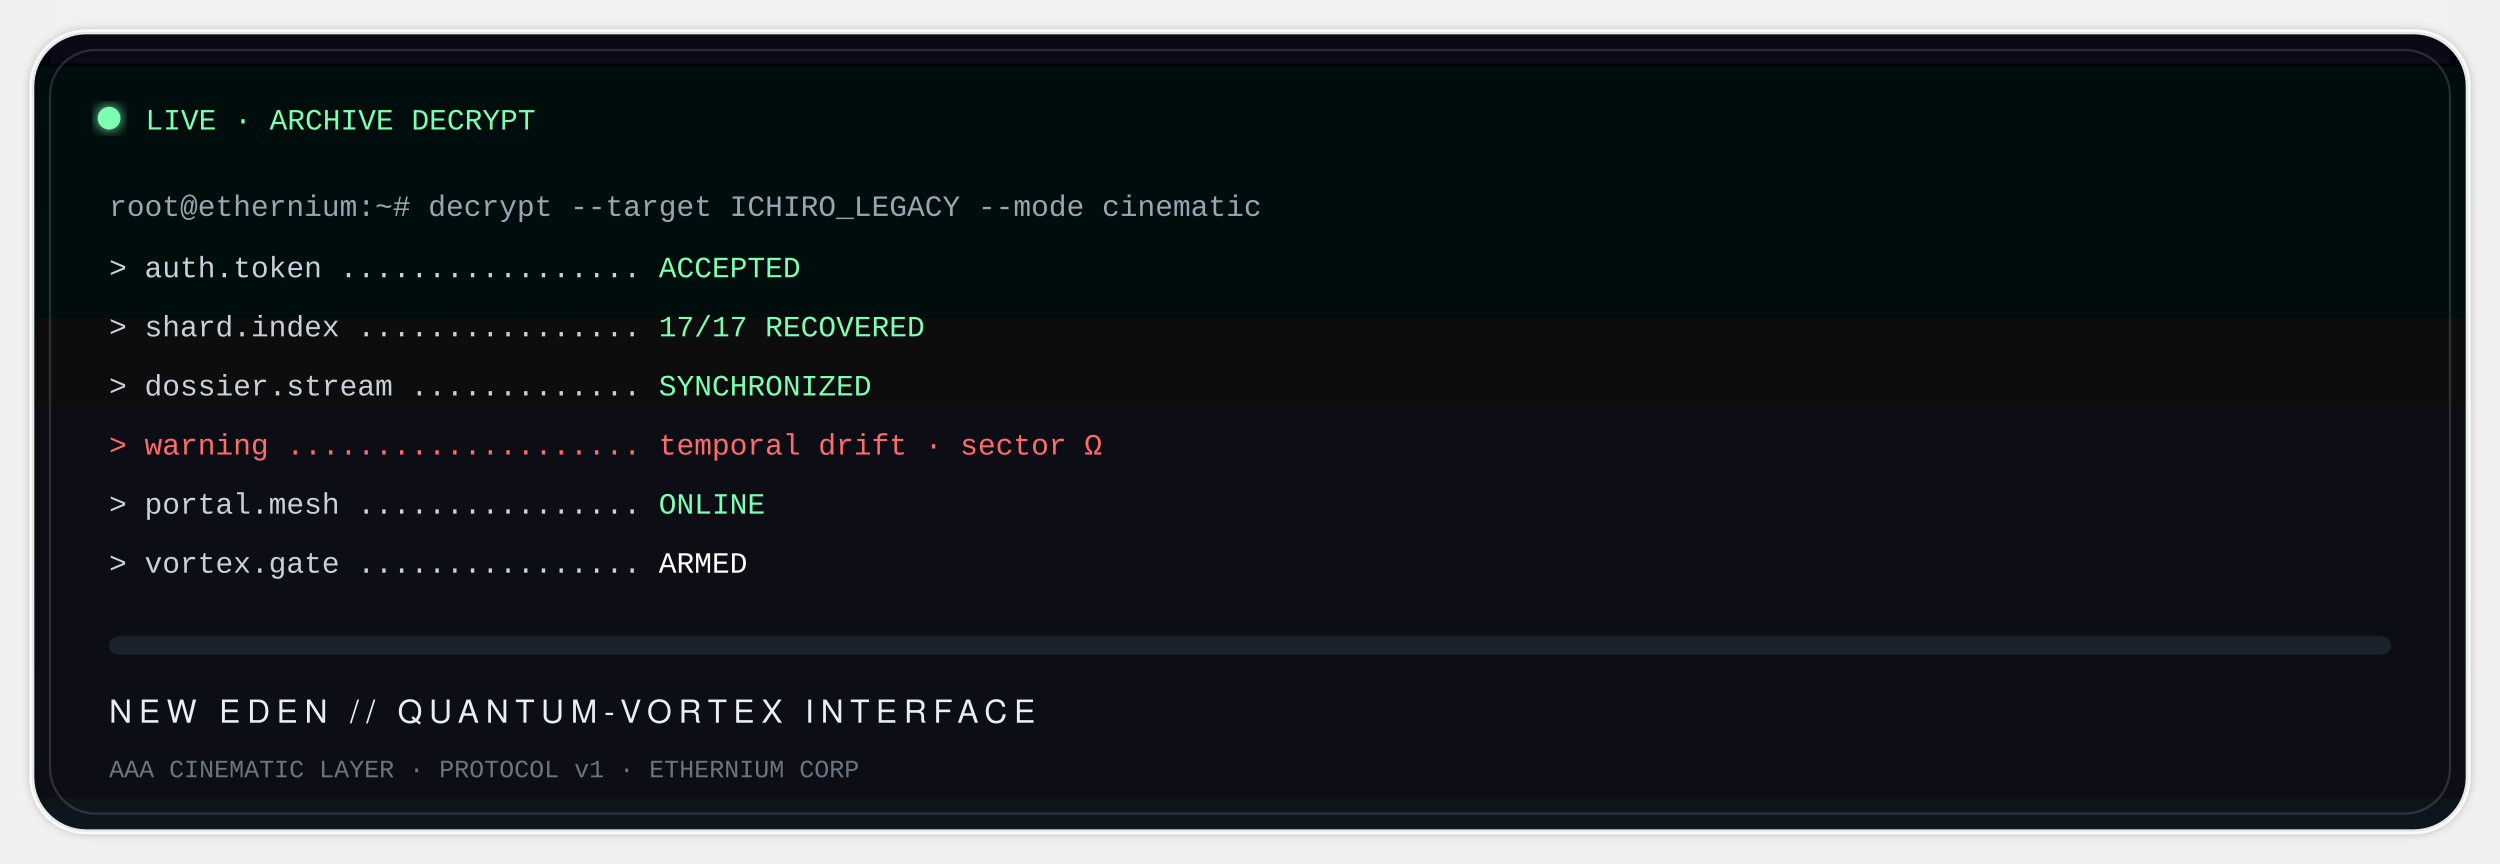
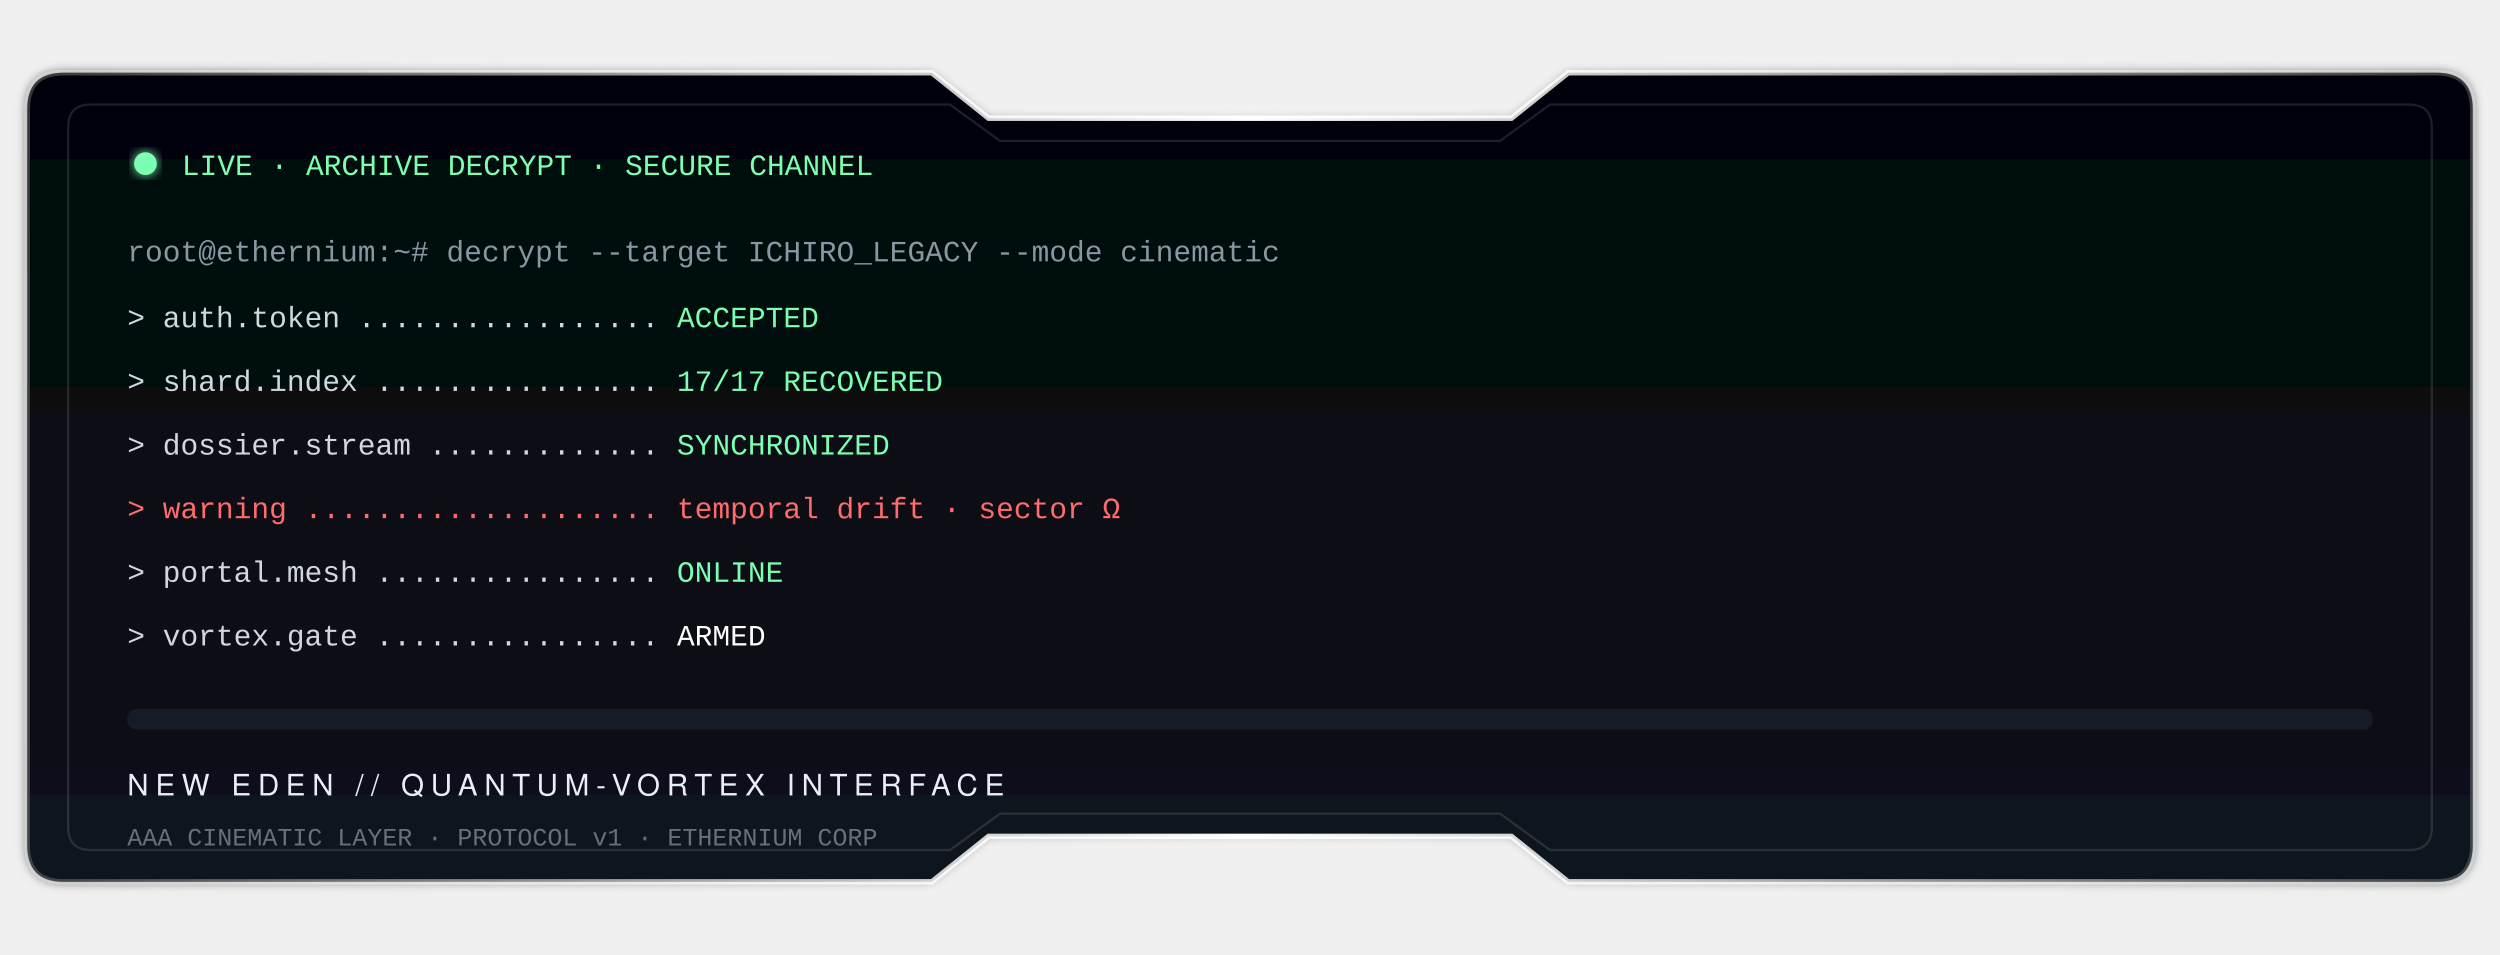
- <svg xmlns="http://www.w3.org/2000/svg" width="1100" height="380" viewBox="0 0 1100 380">
+ <svg xmlns="http://www.w3.org/2000/svg" width="1100" height="420" viewBox="0 0 1100 420">
  <defs>
    <linearGradient id="obsH" x1="0" y1="0" x2="0" y2="1">
-       <stop offset="0%" stop-color="#04060A" />
-       <stop offset="100%" stop-color="#0B121A" />
+       <stop offset="0%" stop-color="#03050A" />
+       <stop offset="100%" stop-color="#0C131C" />
    </linearGradient>
-     <filter id="glowH" x="-25%" y="-25%" width="150%" height="150%">
-       <feGaussianBlur stdDeviation="2.8" result="b" />
+     <linearGradient id="edgeH" x1="0%" y1="0%" x2="100%" y2="0%">
+       <stop offset="0%" stop-color="#FFFFFF" stop-opacity="0.2" />
+       <stop offset="50%" stop-color="#FFFFFF" stop-opacity="1" />
+       <stop offset="100%" stop-color="#FFFFFF" stop-opacity="0.2" />
+     </linearGradient>
+     <filter id="glowH" x="-20%" y="-20%" width="140%" height="140%">
+       <feGaussianBlur stdDeviation="2.6" result="b" />
      <feMerge>
        <feMergeNode in="b" />
        <feMergeNode in="SourceGraphic" />
      </feMerge>
    </filter>
-     <linearGradient id="bar" x1="0" y1="0" x2="1" y2="0">
-       <stop offset="0%" stop-color="#7CFFB2" stop-opacity="0.2" />
-       <stop offset="50%" stop-color="#7CFFB2" stop-opacity="0.9" />
-       <stop offset="100%" stop-color="#7CFFB2" stop-opacity="0.2" />
+     <linearGradient id="barH" x1="0" y1="0" x2="1" y2="0">
+       <stop offset="0%" stop-color="#7CFFB2" stop-opacity="0.15" />
+       <stop offset="50%" stop-color="#7CFFB2" stop-opacity="1" />
+       <stop offset="100%" stop-color="#7CFFB2" stop-opacity="0.15" />
    </linearGradient>
  </defs>
-   <rect x="14" y="14" width="1072" height="352" rx="24" ry="24" fill="url(#obsH)" stroke="#FFFFFF" stroke-opacity="0.9" stroke-width="2.2" filter="url(#glowH)" />
-   <rect x="22" y="22" width="1056" height="336" rx="20" ry="20" fill="none" stroke="#FFFFFF" stroke-opacity="0.14" stroke-width="1" />
-   <rect x="22" width="1056" height="28" fill="#FFFFFF" opacity="0.04">
-     <animate attributeName="y" values="22;330;22" dur="3.8s" repeatCount="indefinite" />
+   <path d="M28,32 H410 L435,52 H665 L690,32 H1072 Q1088,32 1088,48 V372 Q1088,388 1072,388 H690 L665,368 H435 L410,388 H28 Q12,388 12,372 V48 Q12,32 28,32 Z" fill="url(#obsH)" stroke="url(#edgeH)" stroke-width="2.4" filter="url(#glowH)" />
+   <path d="M40,46 H418 L440,62 H660 L682,46 H1060 Q1070,46 1070,56 V364 Q1070,374 1060,374 H682 L660,358 H440 L418,374 H40 Q30,374 30,364 V56 Q30,46 40,46 Z" fill="none" stroke="#FFFFFF" stroke-opacity="0.12" stroke-width="1" />
+   <rect x="48" width="1004" height="24" fill="#FFFFFF" opacity="0.035">
+     <animate attributeName="y" values="60;350;60" dur="4.2s" repeatCount="indefinite" />
  </rect>
-   <circle cx="48" cy="52" r="5" fill="#7CFFB2" filter="url(#glowH)">
-     <animate attributeName="opacity" values="1;0.25;1" dur="1.4s" repeatCount="indefinite" />
+   <circle cx="64" cy="72" r="5" fill="#7CFFB2" filter="url(#glowH)">
+     <animate attributeName="opacity" values="1;0.25;1" dur="1.25s" repeatCount="indefinite" />
  </circle>
-   <text x="64" y="57" font-family="Consolas, 'Courier New', monospace" font-size="13" fill="#7CFFB2">LIVE · ARCHIVE DECRYPT</text>
-   <text x="48" y="95" font-family="Consolas, 'Courier New', monospace" font-size="13" fill="#9AA5B2">root@ethernium:~# decrypt --target ICHIRO_LEGACY --mode cinematic</text>
-   <text x="48" y="122" font-family="Consolas, 'Courier New', monospace" font-size="13" fill="#C8D0DA">&gt; auth.token ................. <tspan fill="#7CFFB2">ACCEPTED</tspan>
+   <text x="80" y="77" font-family="Consolas, 'Courier New', monospace" font-size="13" fill="#7CFFB2">LIVE · ARCHIVE DECRYPT · SECURE CHANNEL</text>
+   <text x="56" y="115" font-family="Consolas, 'Courier New', monospace" font-size="13" fill="#8B96A3">root@ethernium:~# decrypt --target ICHIRO_LEGACY --mode cinematic</text>
+   <text x="56" y="144" font-family="Consolas, 'Courier New', monospace" font-size="13" fill="#D0D7E0">&gt; auth.token ................. <tspan fill="#7CFFB2">ACCEPTED</tspan>
  </text>
-   <text x="48" y="148" font-family="Consolas, 'Courier New', monospace" font-size="13" fill="#C8D0DA">&gt; shard.index ................ <tspan fill="#7CFFB2">17/17 RECOVERED</tspan>
+   <text x="56" y="172" font-family="Consolas, 'Courier New', monospace" font-size="13" fill="#D0D7E0">&gt; shard.index ................ <tspan fill="#7CFFB2">17/17 RECOVERED</tspan>
  </text>
-   <text x="48" y="174" font-family="Consolas, 'Courier New', monospace" font-size="13" fill="#C8D0DA">&gt; dossier.stream ............. <tspan fill="#7CFFB2">SYNCHRONIZED</tspan>
+   <text x="56" y="200" font-family="Consolas, 'Courier New', monospace" font-size="13" fill="#D0D7E0">&gt; dossier.stream ............. <tspan fill="#7CFFB2">SYNCHRONIZED</tspan>
  </text>
-   <text x="48" y="200" font-family="Consolas, 'Courier New', monospace" font-size="13" fill="#FF6B6B">&gt; warning .................... temporal drift · sector Ω</text>
-   <text x="48" y="226" font-family="Consolas, 'Courier New', monospace" font-size="13" fill="#C8D0DA">&gt; portal.mesh ................ <tspan fill="#7CFFB2">ONLINE</tspan>
+   <text x="56" y="228" font-family="Consolas, 'Courier New', monospace" font-size="13" fill="#FF6B6B">&gt; warning .................... temporal drift · sector Ω</text>
+   <text x="56" y="256" font-family="Consolas, 'Courier New', monospace" font-size="13" fill="#D0D7E0">&gt; portal.mesh ................ <tspan fill="#7CFFB2">ONLINE</tspan>
  </text>
-   <text x="48" y="252" font-family="Consolas, 'Courier New', monospace" font-size="13" fill="#C8D0DA">&gt; vortex.gate ................ <tspan fill="#FFFFFF">ARMED</tspan>
+   <text x="56" y="284" font-family="Consolas, 'Courier New', monospace" font-size="13" fill="#D0D7E0">&gt; vortex.gate ................ <tspan fill="#FFFFFF">ARMED</tspan>
  </text>
-   <rect x="48" y="280" width="1004" height="8" rx="4" fill="#1A222C" />
-   <rect x="48" y="280" height="8" rx="4" fill="url(#bar)">
-     <animate attributeName="width" values="120;1004;1004;120" dur="5s" repeatCount="indefinite" />
+   <rect x="56" y="312" width="988" height="9" rx="4" fill="#151C26" />
+   <rect x="56" y="312" height="9" rx="4" fill="url(#barH)">
+     <animate attributeName="width" values="120;988;988;120" dur="5.5s" repeatCount="indefinite" />
  </rect>
-   <text x="48" y="318" font-family="Segoe UI, Helvetica, Arial, sans-serif" font-size="14" fill="#E8EEF5" letter-spacing="3">NEW EDEN // QUANTUM-VORTEX INTERFACE</text>
-   <text x="48" y="342" font-family="Consolas, 'Courier New', monospace" font-size="11" fill="#6B7582">AAA CINEMATIC LAYER · PROTOCOL v1 · ETHERNIUM CORP</text>
+   <text x="56" y="350" font-family="Segoe UI, Helvetica, Arial, sans-serif" font-size="13" fill="#E8EEF5" letter-spacing="3">NEW EDEN // QUANTUM-VORTEX INTERFACE</text>
+   <text x="56" y="372" font-family="Consolas, 'Courier New', monospace" font-size="11" fill="#66707D">AAA CINEMATIC LAYER · PROTOCOL v1 · ETHERNIUM CORP</text>
</svg>
